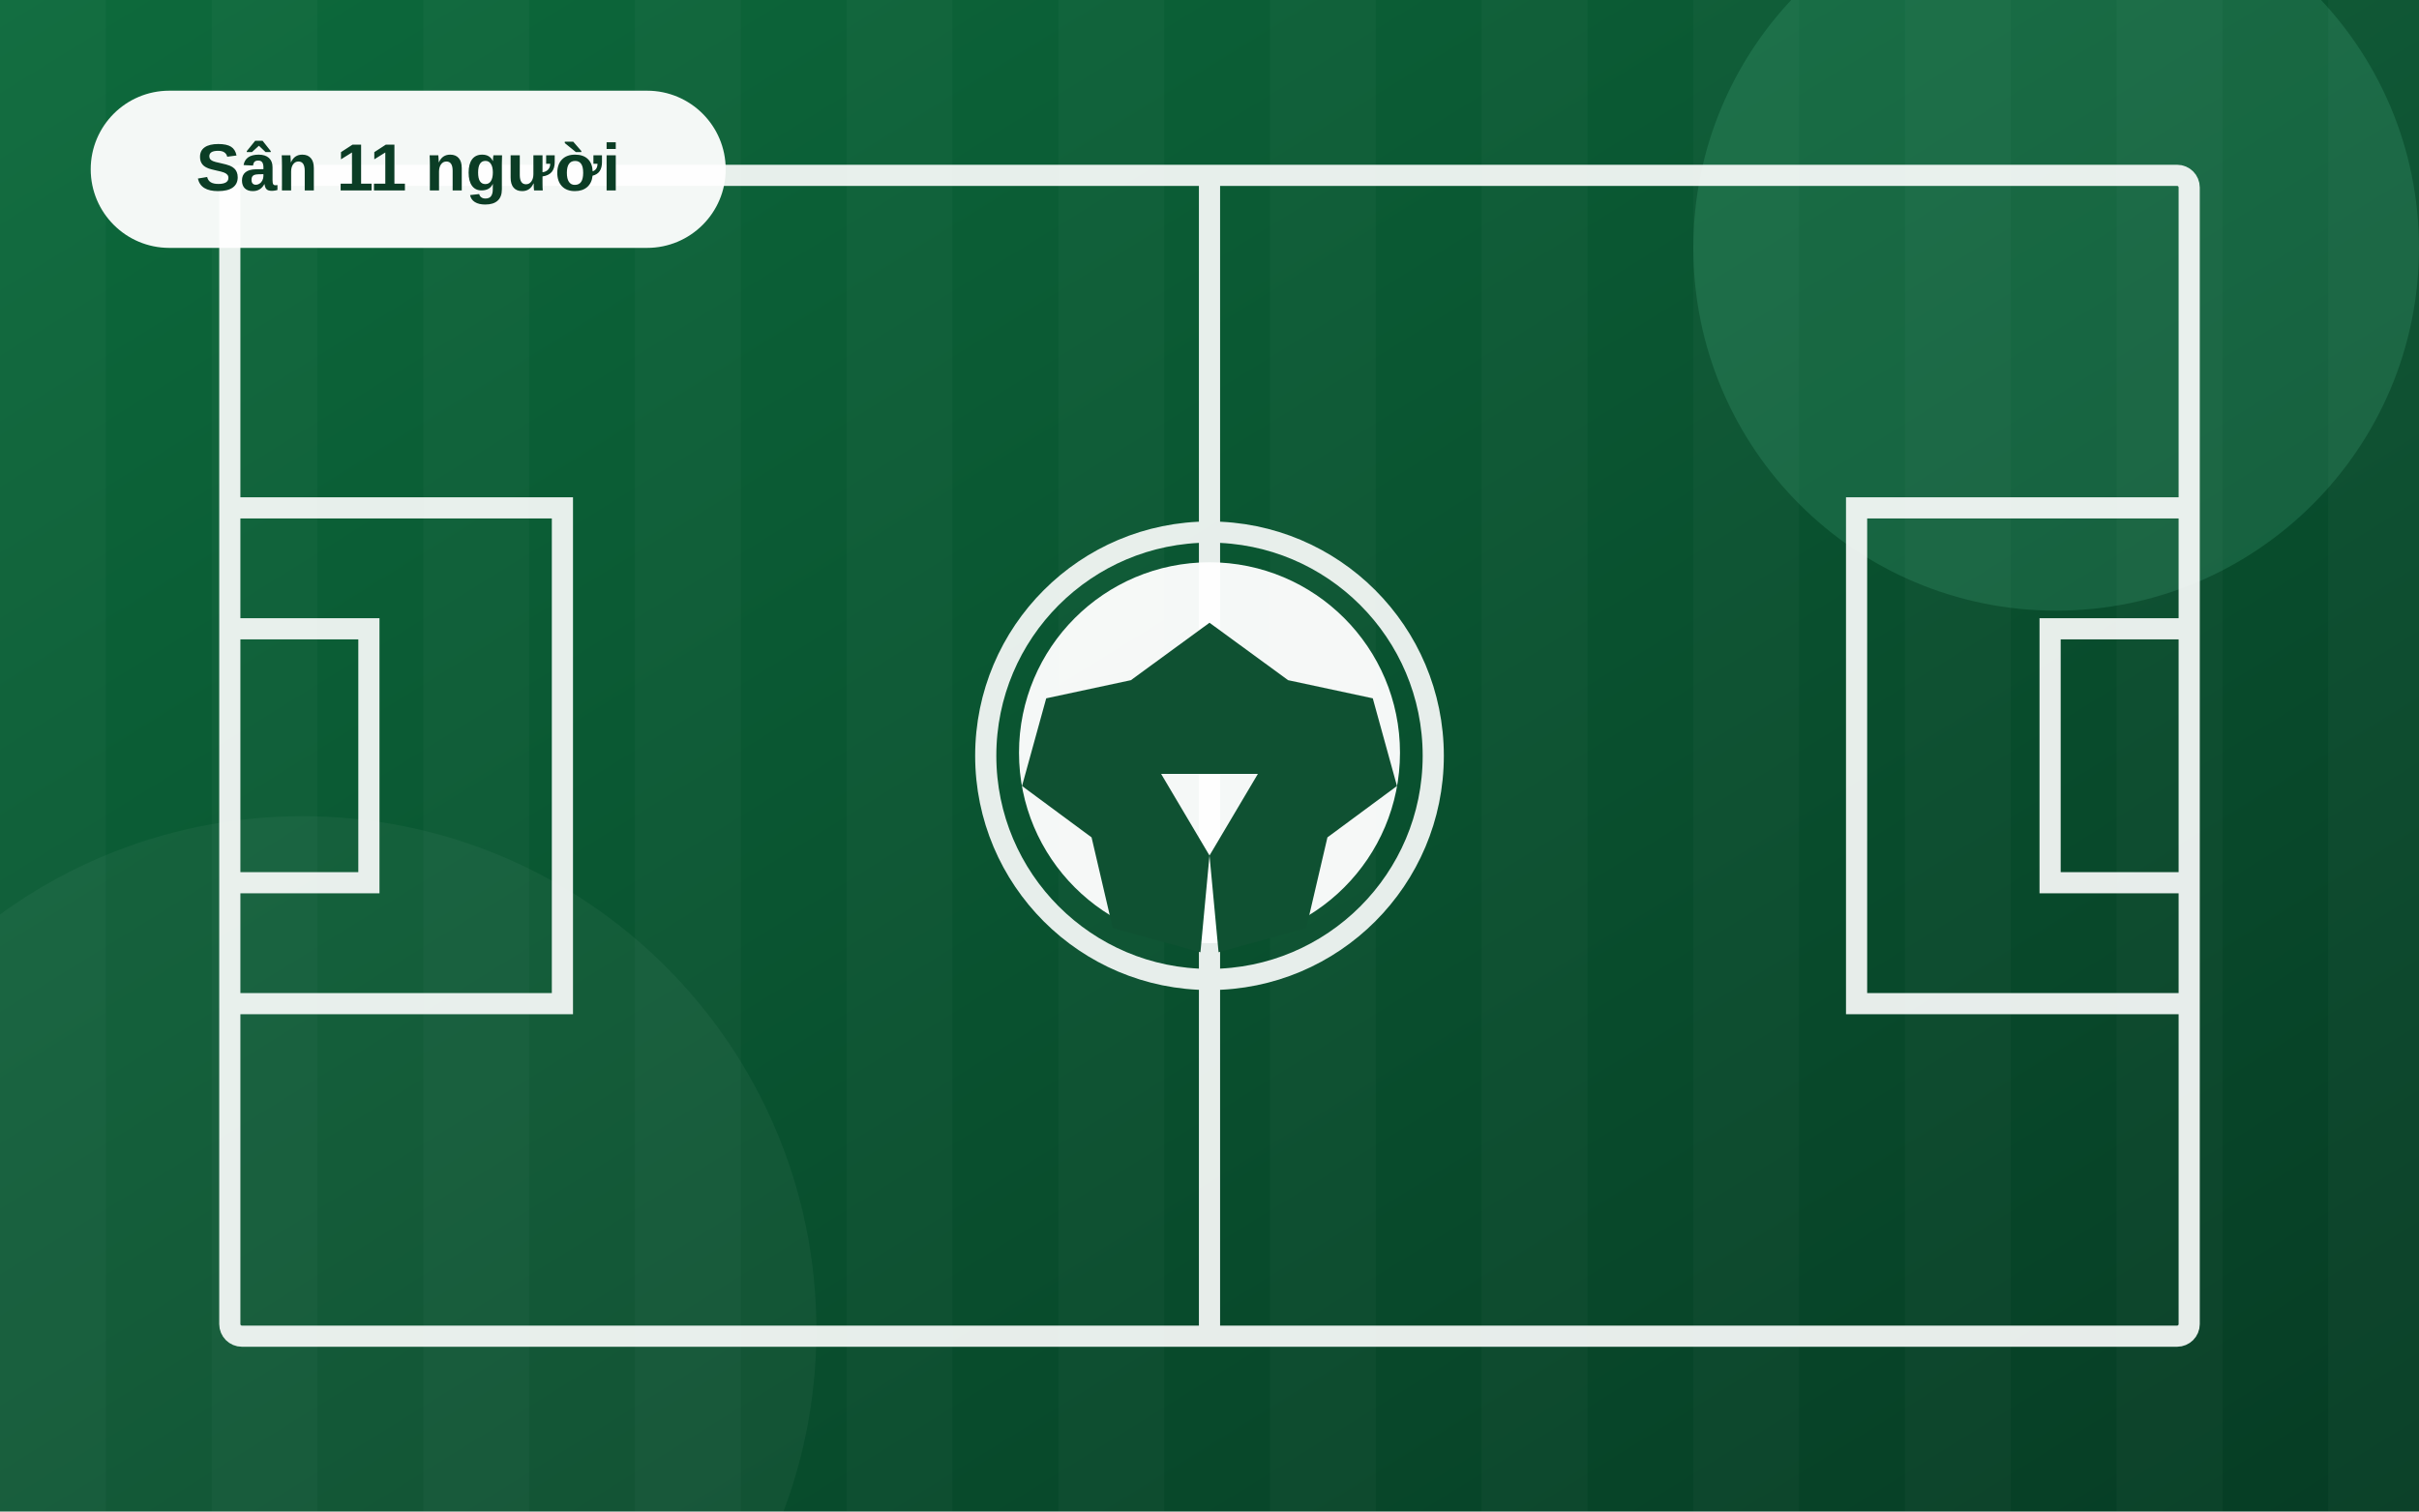
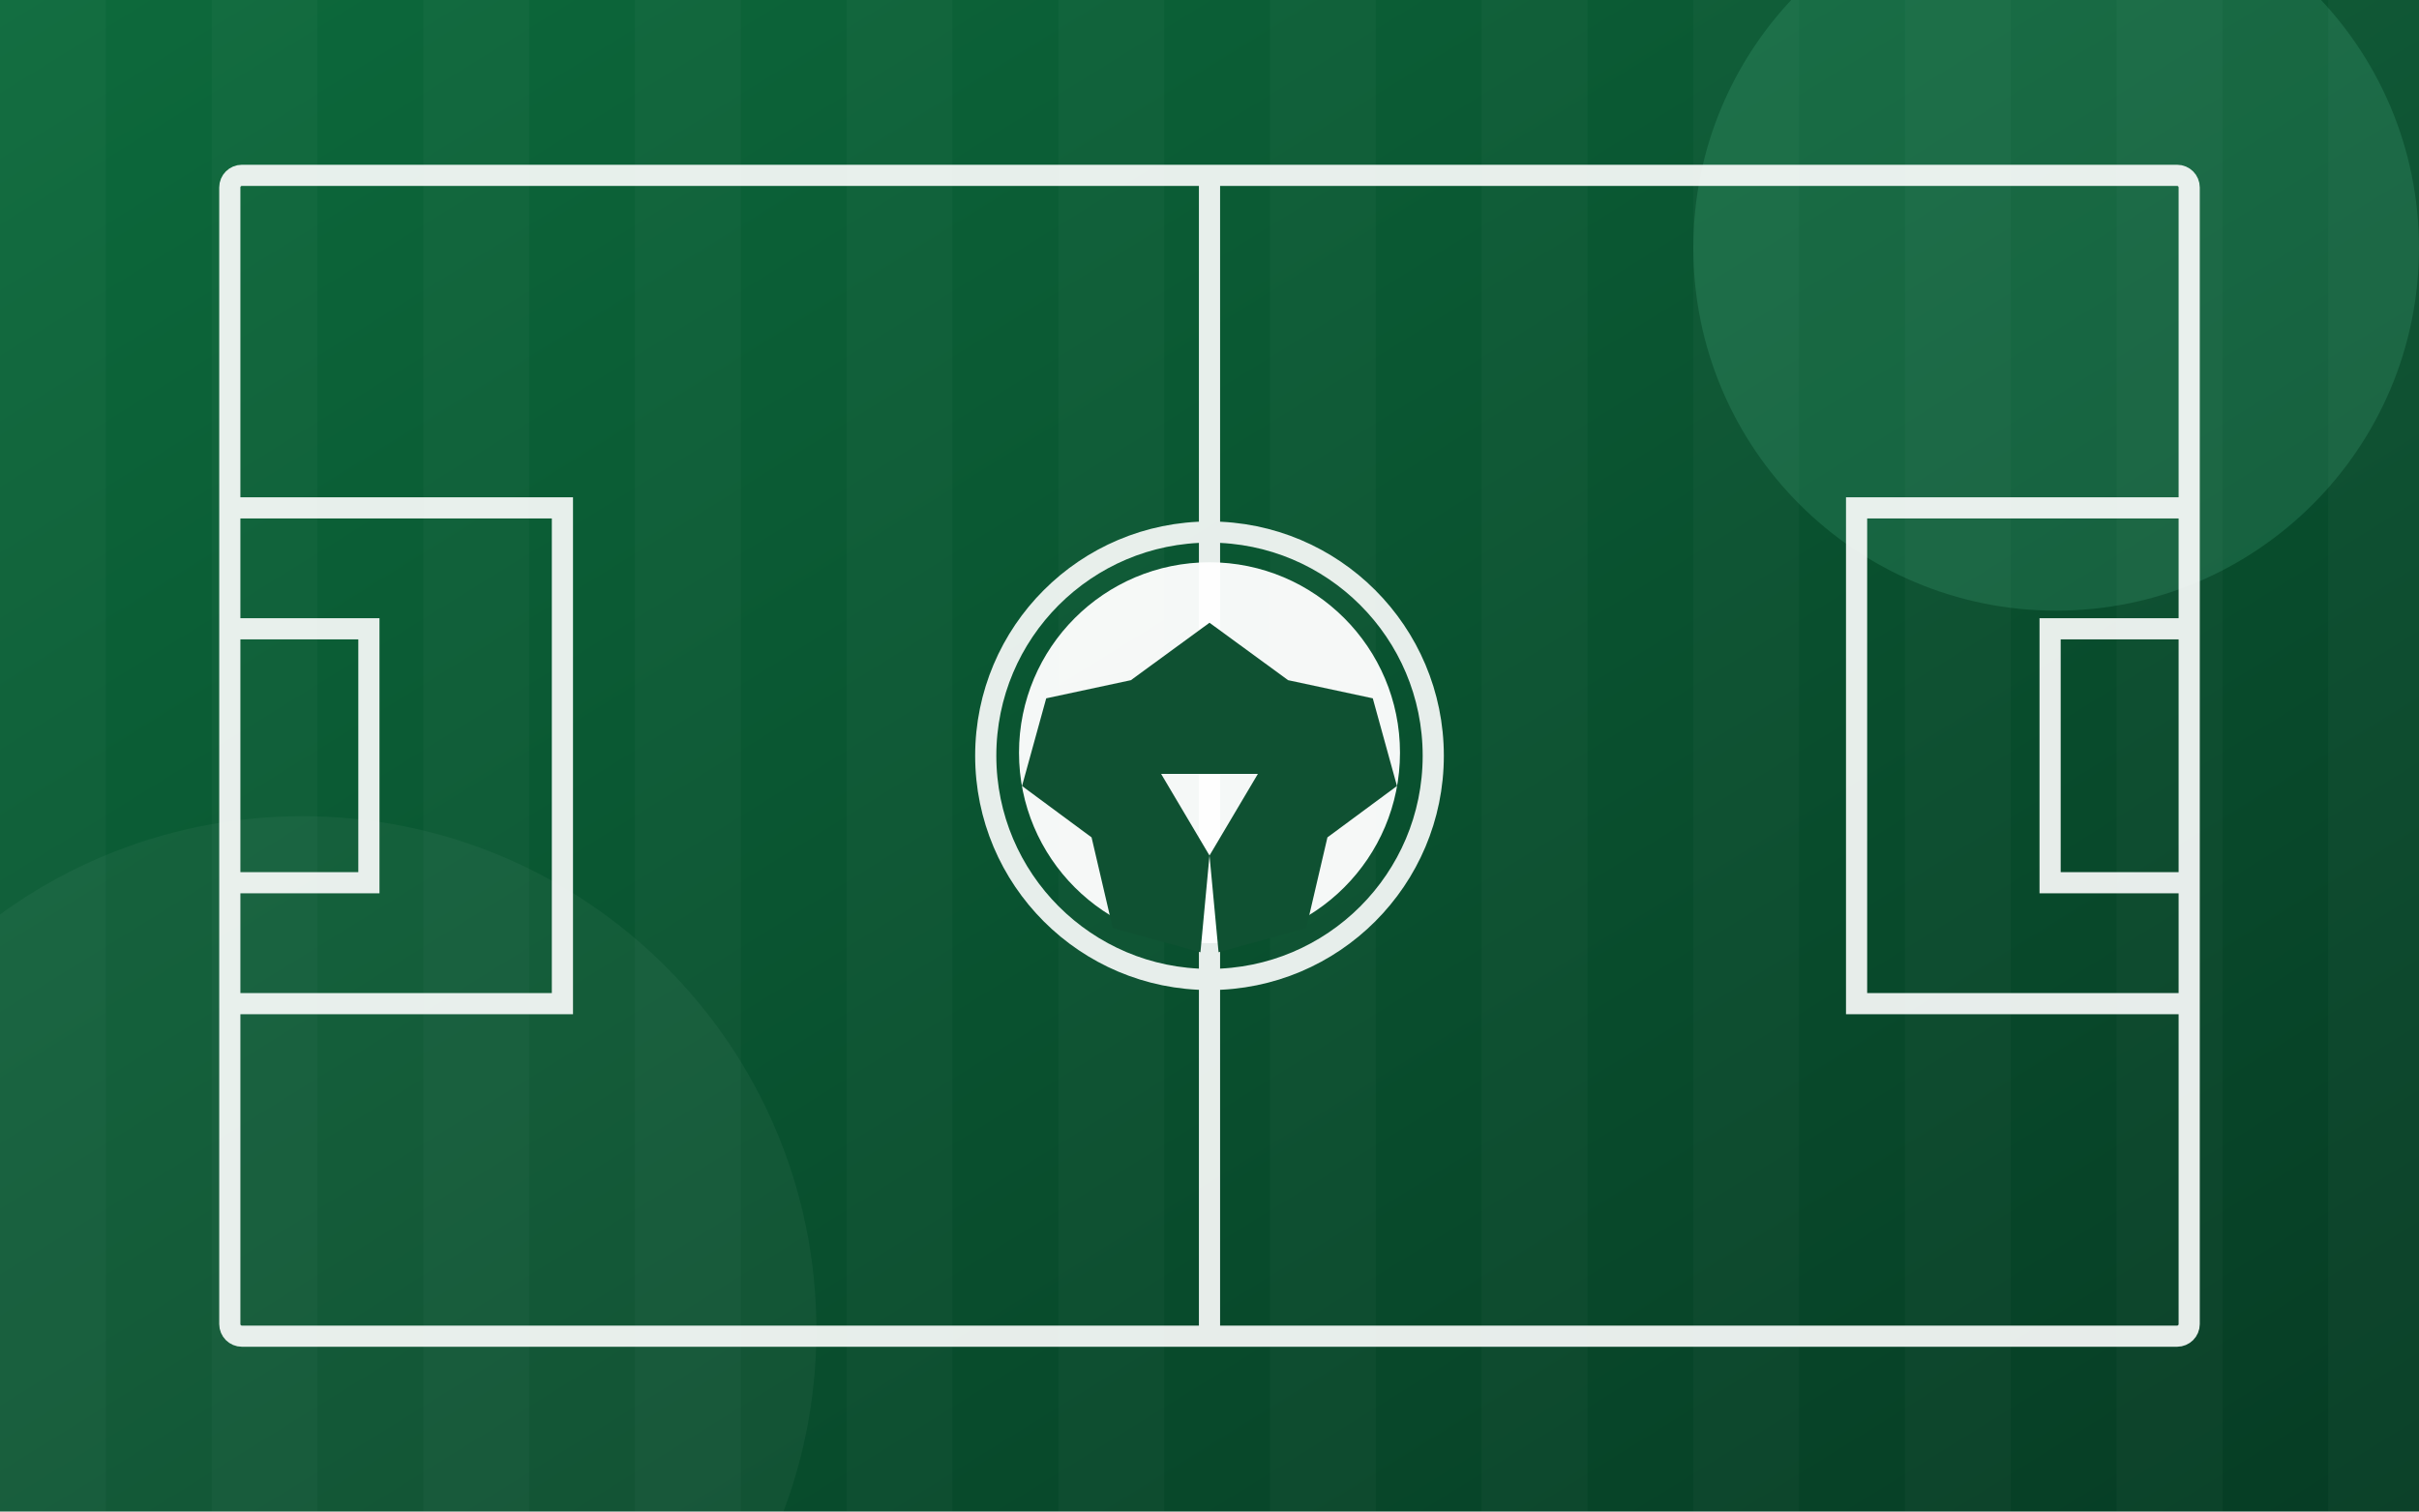
<svg xmlns="http://www.w3.org/2000/svg" viewBox="0 0 800 500" role="img" aria-labelledby="title">
  <defs>
    <linearGradient id="bg" x1="0" y1="0" x2="1" y2="1">
      <stop stop-color="#0d6a3c" />
      <stop offset="1" stop-color="#063c24" />
    </linearGradient>
    <pattern id="grass" width="70" height="70" patternUnits="userSpaceOnUse">
      <rect width="35" height="70" fill="#fff" opacity=".025" />
    </pattern>
  </defs>
  <rect width="800" height="500" fill="url(#bg)" />
  <rect width="800" height="500" fill="url(#grass)" />
  <circle cx="680" cy="82" r="120" fill="#6ee7b7" opacity=".14" />
  <circle cx="100" cy="440" r="170" fill="#fff" opacity=".04" />
  <g fill="none" stroke="#fff" stroke-width="7" opacity=".9">
    <rect x="76" y="58" width="648" height="384" rx="4" />
    <path d="M400 58v384" />
    <circle cx="400" cy="250" r="74" />
    <path d="M76 168h110v164H76M724 168H614v164h110" />
    <path d="M76 208h46v84H76M724 208h-46v84h46" />
  </g>
  <g transform="translate(335 184)">
    <circle cx="65" cy="65" r="63" fill="#fff" opacity=".96" />
    <path d="m65 22 26 19-10 31H49L39 41l26-19Zm-26 19L11 47 3 76l23 17 23-21-10-31Zm52 0 28 6 8 29-23 17-23-21 10-31ZM26 93l7 30 29 8 3-32-16-27-23 21Zm78 0-7 30-29 8-3-32 16-27 23 21Z" fill="#0f5132" />
  </g>
-   <rect x="30" y="30" width="210" height="52" rx="26" fill="#fff" opacity=".95" />
-   <text x="135" y="63" fill="#0b3d25" font-family="Arial, sans-serif" font-size="22" font-weight="700" text-anchor="middle">Sân 11 người</text>
</svg>
